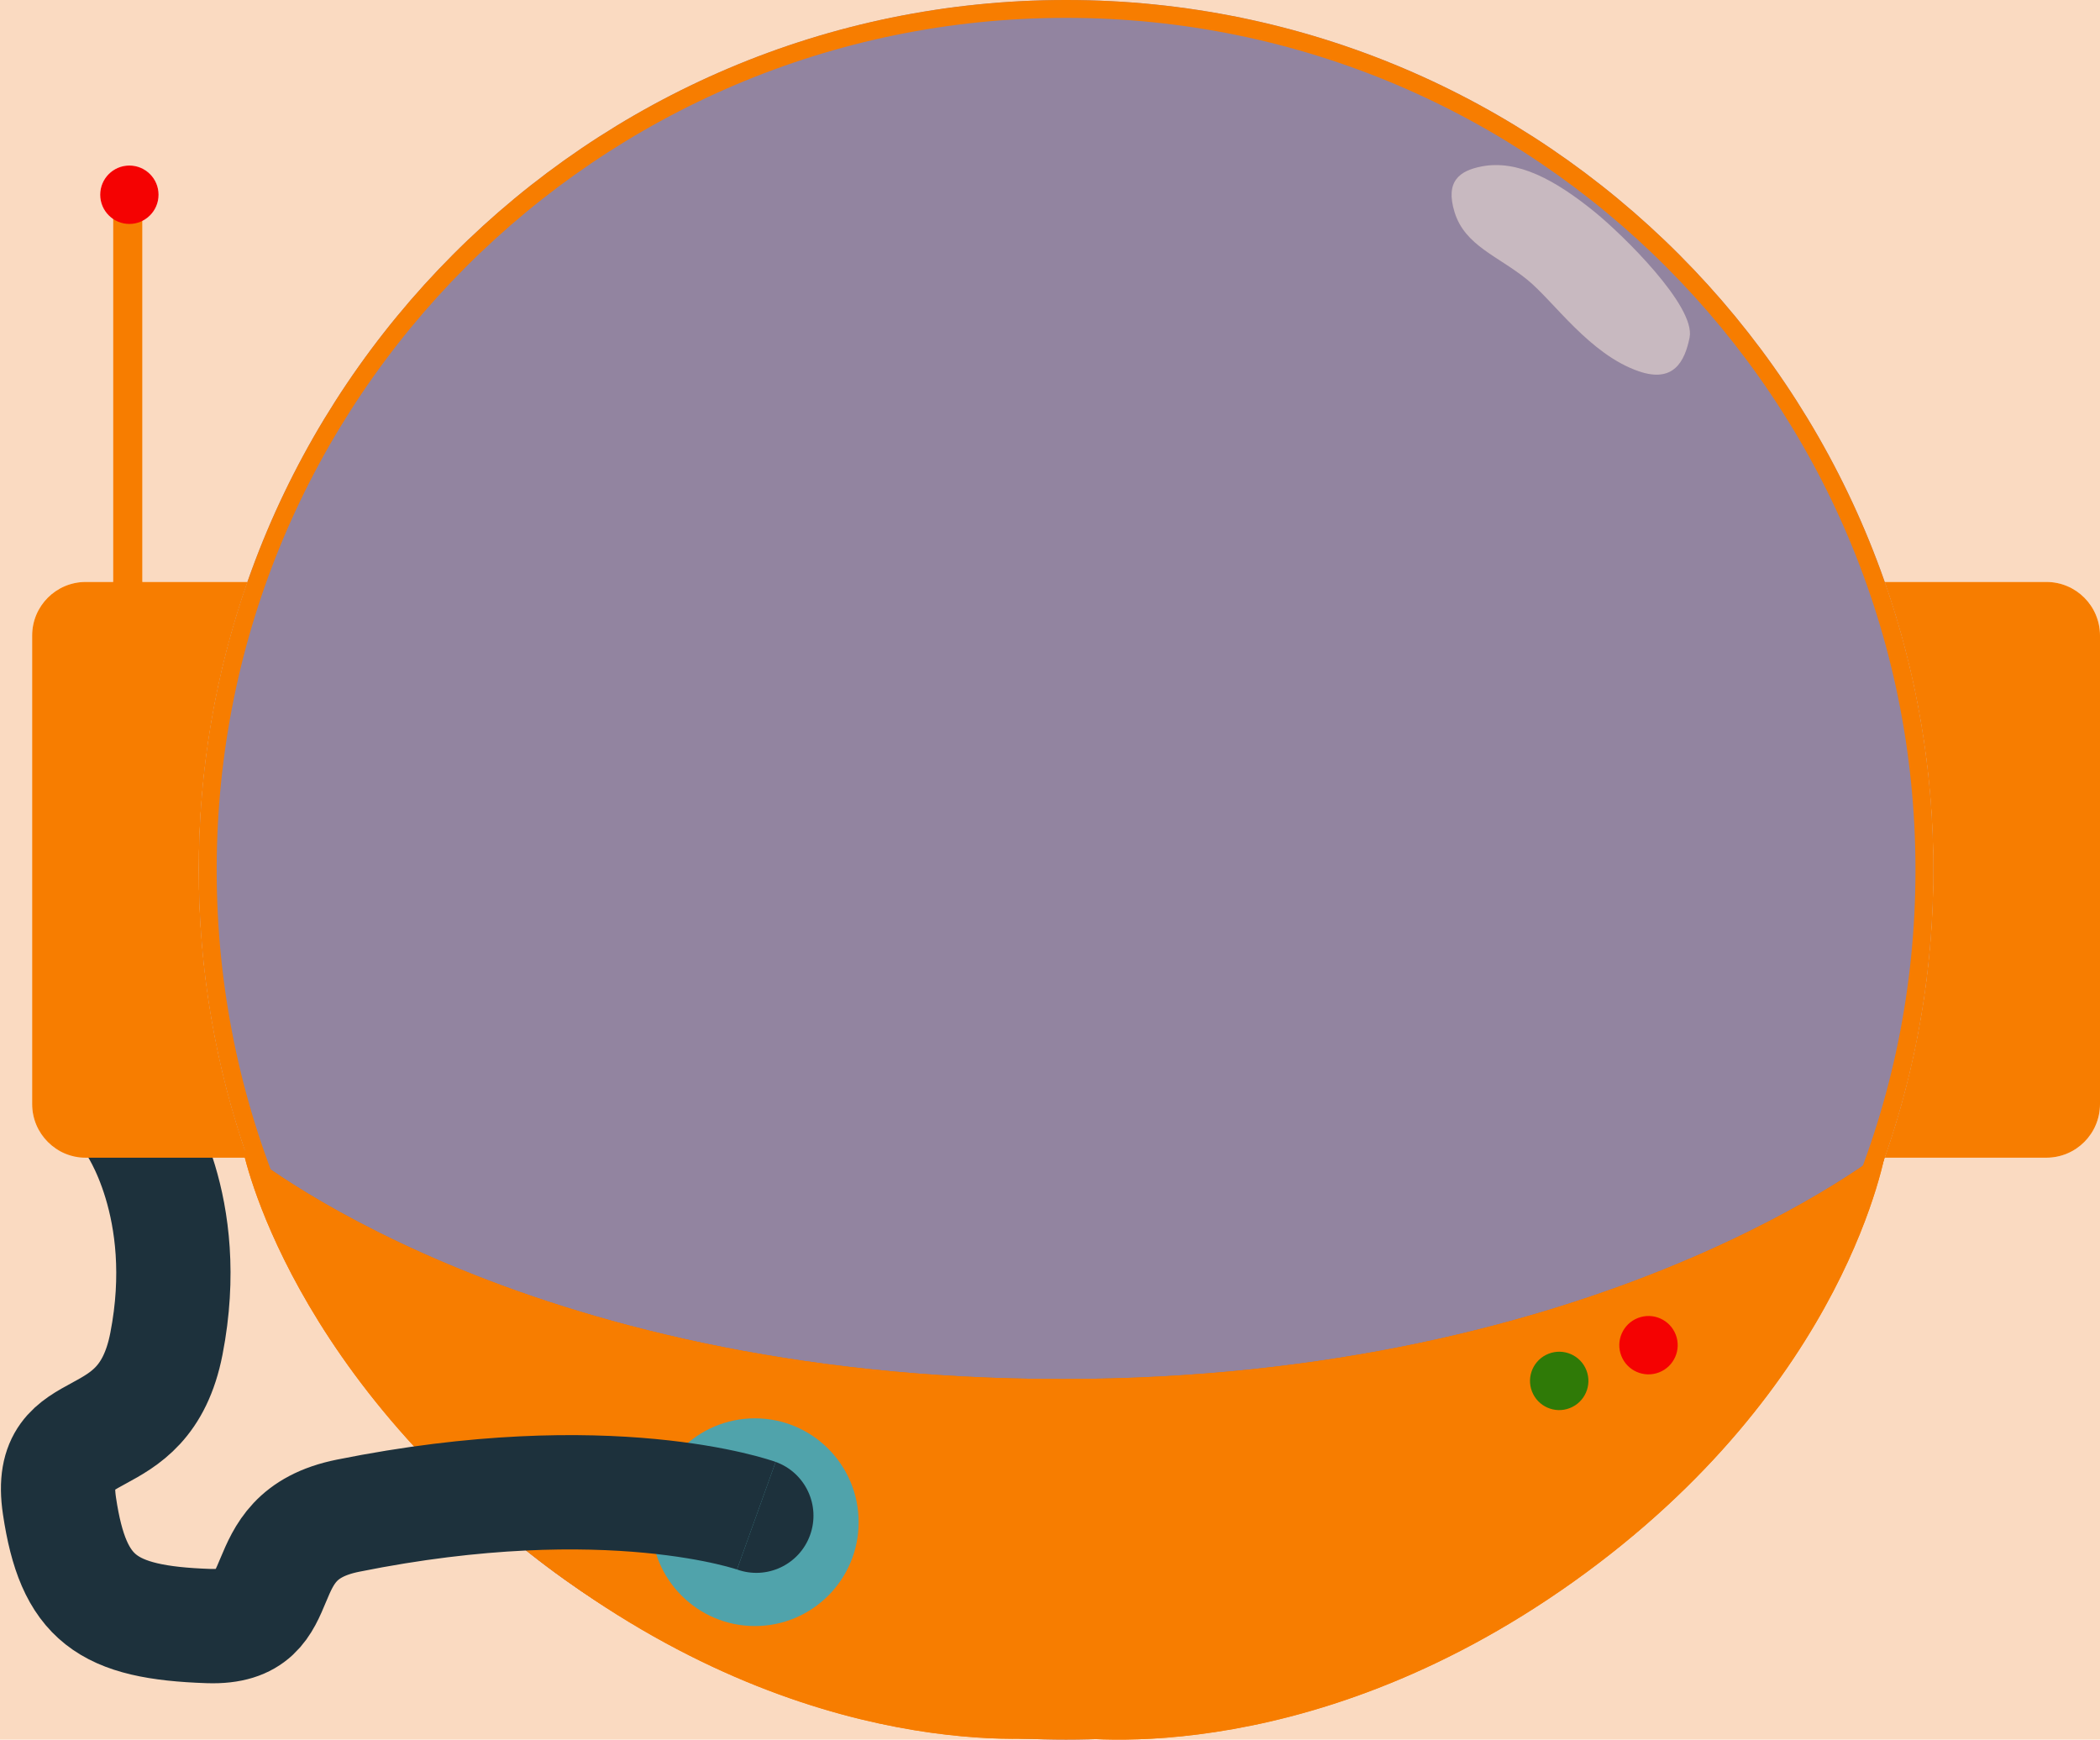
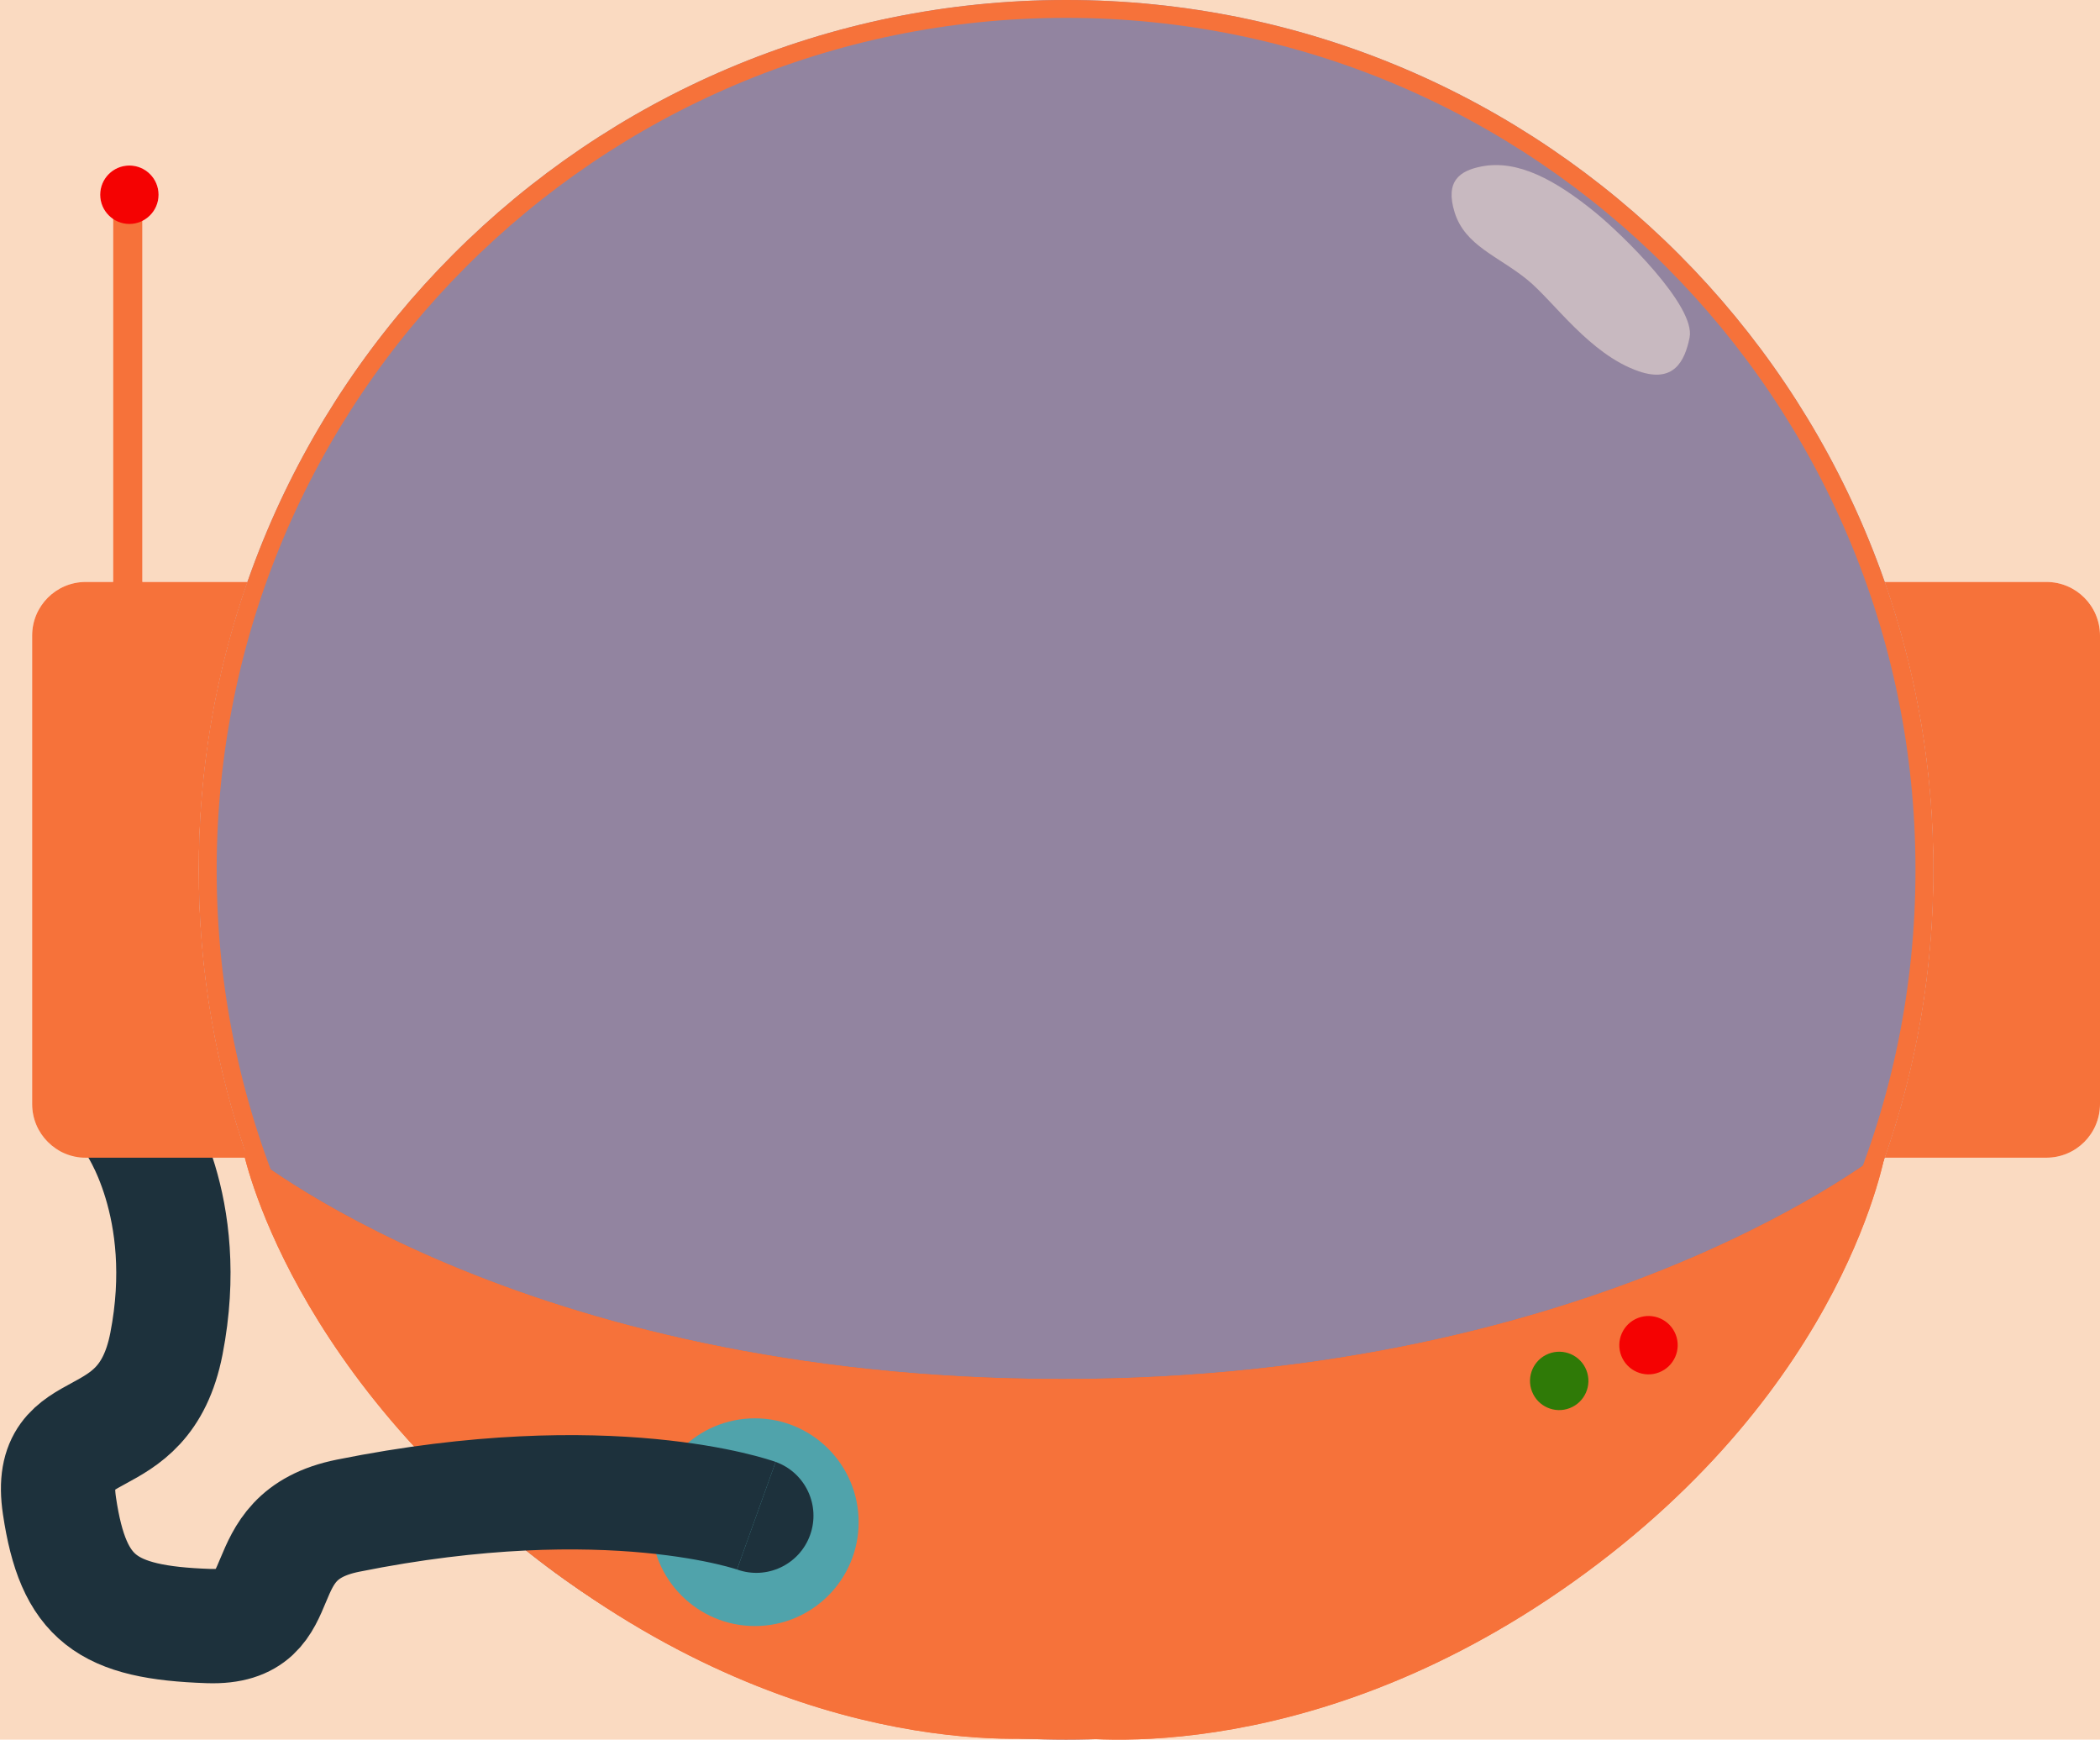
<svg xmlns="http://www.w3.org/2000/svg" width="588" height="487" fill="none">
  <g data-testid="Group">
    <path d="M313.239 487H0V0h588v177.911c0-8.279-6.721-15-15-15h-45.302c8.832 25.228 13.636 52.351 13.636 80.589s-4.804 55.361-13.636 80.589H573c8.279 0 15-6.721 15-15V487H313.239ZM414.745 46.607c10.177-2.024 20.748 3.755 31.887 12.815 7.463 6.071 28.234 26.25 26.459 35.074-1.357 6.745-4.507 12.795-14.247 9.443-13.779-4.742-23.745-19.56-31.208-25.631-8.169-6.644-17.448-9.499-20.354-18.886-2.713-8.768 1.476-11.625 7.463-12.815Zm-378.519-.269c-4.508 0-8.168 3.664-8.168 8.177s3.66 8.177 8.168 8.177c4.508 0 8.167-3.664 8.167-8.177s-3.659-8.177-8.167-8.177Zm432.976 327.275c-1.632-4.202-6.373-6.286-10.58-4.652-4.207 1.634-6.297 6.372-4.665 10.574 1.633 4.202 6.373 6.287 10.58 4.653 4.207-1.634 6.297-6.373 4.665-10.575Zm-25 10c-1.632-4.202-6.373-6.286-10.58-4.652-4.207 1.634-6.297 6.372-4.665 10.574 1.633 4.202 6.373 6.287 10.58 4.653 4.207-1.634 6.297-6.373 4.665-10.575ZM31.688 54.515v117.207h8.168V54.515h-8.168Zm37.614 269.574c-8.832-25.228-13.636-52.351-13.636-80.589s4.804-55.361 13.636-80.589H24c-8.279 0-15 6.721-15 15v131.178c0 8.279 6.721 15 15 15h45.302Zm-31.776-9.72s16.579 23.24 9.075 61.784c-6.411 32.931-33.934 18.726-29.948 45.429 3.88 25.995 13.193 32.654 41.746 33.618 25.293.853 10.042-25.055 39.023-30.892 73.267-14.757 114.348 0 114.348 0m-.392-27.258c-16.028 0-29.041 13.028-29.041 29.075 0 16.047 13.013 29.075 29.041 29.075s29.04-13.028 29.04-29.075c0-16.047-13.012-29.075-29.04-29.075ZM67.989 321.638s12.41 64.83 90.973 121.12c74.382 53.295 138.444 43.257 138.444 43.257s5.756.985 15.833.985c24.185 0 73.259-5.672 127.39-44.242 77.112-54.944 87.474-121.12 87.474-121.12s-79.229 64.419-230.697 64.419c-152.945 0-229.417-64.419-229.417-64.419ZM298.5 0ZC164.476 0 55.666 109.109 55.666 243.5c0 134.391 108.81 243.5 242.834 243.5s242.834-109.109 242.834-243.5C541.334 109.109 432.524 0 298.5 0Z" style="fill: rgb(250, 218, 193); fill-opacity: 1;" class="fills" data-testid="Difference" />
    <rect rx="0" ry="0" x="10" y="376" width="134" height="79" style="fill: rgb(250, 218, 193); fill-opacity: 1;" class="fills" data-testid="Rectangle" />
    <rect rx="0" ry="0" x="16" y="322" width="57" height="63" style="fill: rgb(250, 218, 193); fill-opacity: 1;" class="fills" data-testid="Rectangle" />
    <rect rx="0" ry="0" x="56" y="350" width="41" height="32" style="fill: rgb(250, 218, 193); fill-opacity: 1;" class="fills" data-testid="Rectangle" />
    <rect rx="0" ry="0" x="70.5" y="333.5" width="8" height="37.5" style="fill: rgb(250, 218, 193); fill-opacity: 1;" class="fills" data-testid="Rectangle" />
    <g data-testid="astro helmet group">
      <g data-testid="Ellipse">
        <ellipse cx="298.5" cy="243.5" rx="242.834" ry="243.5" style="fill: rgb(39, 10, 67); fill-opacity: 0.5;" class="fills" />
        <g class="strokes">
          <g class="inner-stroke-shape">
            <defs>
              <clipPath id="b">
                <use href="#a" />
              </clipPath>
-               <ellipse cx="298.5" cy="243.5" rx="242.834" ry="243.5" id="a" style="fill: none; stroke-width: 10; stroke: rgb(247, 125, 0); stroke-opacity: 1;" />
+               <ellipse cx="298.5" cy="243.5" rx="242.834" ry="243.5" id="a" style="fill: none; stroke-width: 10; stroke: rgb(246, 114, 58); stroke-opacity: 1;" />
            </defs>
            <use href="#a" clip-path="url('#b')" />
          </g>
        </g>
      </g>
      <g data-testid="Path">
-         <path d="M67.989 321.638s76.472 64.419 229.417 64.419c151.468 0 230.697-64.419 230.697-64.419s-10.362 66.176-87.474 121.12c-76.686 54.641-143.223 43.257-143.223 43.257s-64.062 10.038-138.444-43.257c-78.563-56.29-90.973-121.12-90.973-121.12Z" style="fill: rgb(247, 125, 0); fill-opacity: 1;" class="fills" />
+         <path d="M67.989 321.638s76.472 64.419 229.417 64.419c151.468 0 230.697-64.419 230.697-64.419s-10.362 66.176-87.474 121.12c-76.686 54.641-143.223 43.257-143.223 43.257s-64.062 10.038-138.444-43.257c-78.563-56.29-90.973-121.12-90.973-121.12Z" style="fill: rgb(246, 114, 58); fill-opacity: 1;" class="fills" />
        <g class="strokes">
          <g class="inner-stroke-shape">
            <defs>
              <clipPath id="d">
                <use href="#c" />
              </clipPath>
-               <path d="M67.989 321.638s76.472 64.419 229.417 64.419c151.468 0 230.697-64.419 230.697-64.419s-10.362 66.176-87.474 121.12c-76.686 54.641-143.223 43.257-143.223 43.257s-64.062 10.038-138.444-43.257c-78.563-56.29-90.973-121.12-90.973-121.12Z" id="c" style="fill: none; stroke-width: 10; stroke: rgb(247, 125, 0); stroke-opacity: 1;" />
+               <path d="M67.989 321.638s76.472 64.419 229.417 64.419c151.468 0 230.697-64.419 230.697-64.419s-10.362 66.176-87.474 121.12c-76.686 54.641-143.223 43.257-143.223 43.257s-64.062 10.038-138.444-43.257c-78.563-56.29-90.973-121.12-90.973-121.12Z" id="c" style="fill: none; stroke-width: 10; stroke: rgb(246, 114, 58); stroke-opacity: 1;" />
            </defs>
            <use href="#c" clip-path="url('#d')" />
          </g>
        </g>
      </g>
      <ellipse cx="211.378" cy="426.125" rx="29.041" ry="29.075" style="fill: rgb(80, 163, 171); fill-opacity: 1;" class="fills" data-testid="Ellipse" />
      <g data-testid="Path">
        <path d="M211.77 424.308s-41.081-14.757-114.348 0c-28.981 5.837-13.73 31.745-39.023 30.892-28.553-.964-37.866-7.623-41.746-33.618-3.986-26.703 23.537-12.498 29.948-45.429 7.504-38.544-9.075-61.784-9.075-61.784" class="fills" />
        <g class="strokes">
          <g class="stroke-shape">
            <defs>
              <marker refX="3" fill-opacity="1" orient="auto-start-reverse" id="e" viewBox="0 0 6 6" fill="#1d313c" refY="3" markerWidth="6" markerHeight="6">
                <path d="M3 2.5a.5.5 0 0 1 0 1" />
              </marker>
            </defs>
            <path d="M211.77 424.308s-41.081-14.757-114.348 0c-28.981 5.837-13.73 31.745-39.023 30.892-28.553-.964-37.866-7.623-41.746-33.618-3.986-26.703 23.537-12.498 29.948-45.429 7.504-38.544-9.075-61.784-9.075-61.784" style="fill: none; stroke-width: 32; stroke: rgb(29, 49, 60); stroke-opacity: 1; marker-start: url(&quot;#e&quot;);" />
          </g>
        </g>
      </g>
-       <path d="M69.302 324.089H24c-8.279 0-15-6.721-15-15V177.911c0-8.279 6.721-15 15-15h45.302c-8.832 25.228-13.636 52.351-13.636 80.589s4.804 55.361 13.636 80.589ZM527.698 162.911H573c8.279 0 15 6.721 15 15v131.178c0 8.279-6.721 15-15 15h-45.302c8.832-25.228 13.636-52.351 13.636-80.589s-4.804-55.361-13.636-80.589Z" style="fill: rgb(247, 125, 0); fill-opacity: 1;" class="fills" data-testid="Difference" />
-       <rect rx="0" ry="0" x="31.688" y="54.515" width="8.168" height="117.207" style="fill: rgb(247, 125, 0); fill-opacity: 1;" class="fills" data-testid="Rectangle" />
+       <path d="M69.302 324.089H24c-8.279 0-15-6.721-15-15V177.911c0-8.279 6.721-15 15-15h45.302c-8.832 25.228-13.636 52.351-13.636 80.589s4.804 55.361 13.636 80.589ZM527.698 162.911H573c8.279 0 15 6.721 15 15v131.178c0 8.279-6.721 15-15 15h-45.302c8.832-25.228 13.636-52.351 13.636-80.589s-4.804-55.361-13.636-80.589Z" style="fill: rgb(246, 114, 58); fill-opacity: 1;" class="fills" data-testid="Difference" />
+       <rect rx="0" ry="0" x="31.688" y="54.515" width="8.168" height="117.207" style="fill: rgb(246, 114, 58); fill-opacity: 1;" class="fills" data-testid="Rectangle" />
      <ellipse cx="436.58" cy="386.574" rx="8.168" ry="8.177" transform="rotate(68.771 436.58 386.574)" style="fill: rgb(47, 122, 7); fill-opacity: 1;" class="fills" data-testid="Ellipse" />
      <ellipse cx="461.58" cy="376.574" rx="8.168" ry="8.177" transform="rotate(68.771 461.58 376.574)" style="fill: rgb(245, 2, 2); fill-opacity: 1;" class="fills" data-testid="Ellipse" />
      <ellipse cx="36.226" cy="54.515" rx="8.168" ry="8.177" style="fill: rgb(245, 2, 2); fill-opacity: 1;" class="fills" data-testid="Ellipse" />
      <path d="M414.745 46.607c-5.987 1.19-10.176 4.047-7.463 12.815 2.906 9.387 12.185 12.242 20.354 18.886 7.463 6.071 17.429 20.889 31.208 25.631 9.74 3.352 12.89-2.698 14.247-9.443 1.775-8.824-18.996-29.003-26.459-35.074-11.139-9.06-21.71-14.839-31.887-12.815Z" style="fill: rgb(255, 255, 255); fill-opacity: 0.5;" class="fills" data-testid="Path" />
    </g>
  </g>
</svg>
